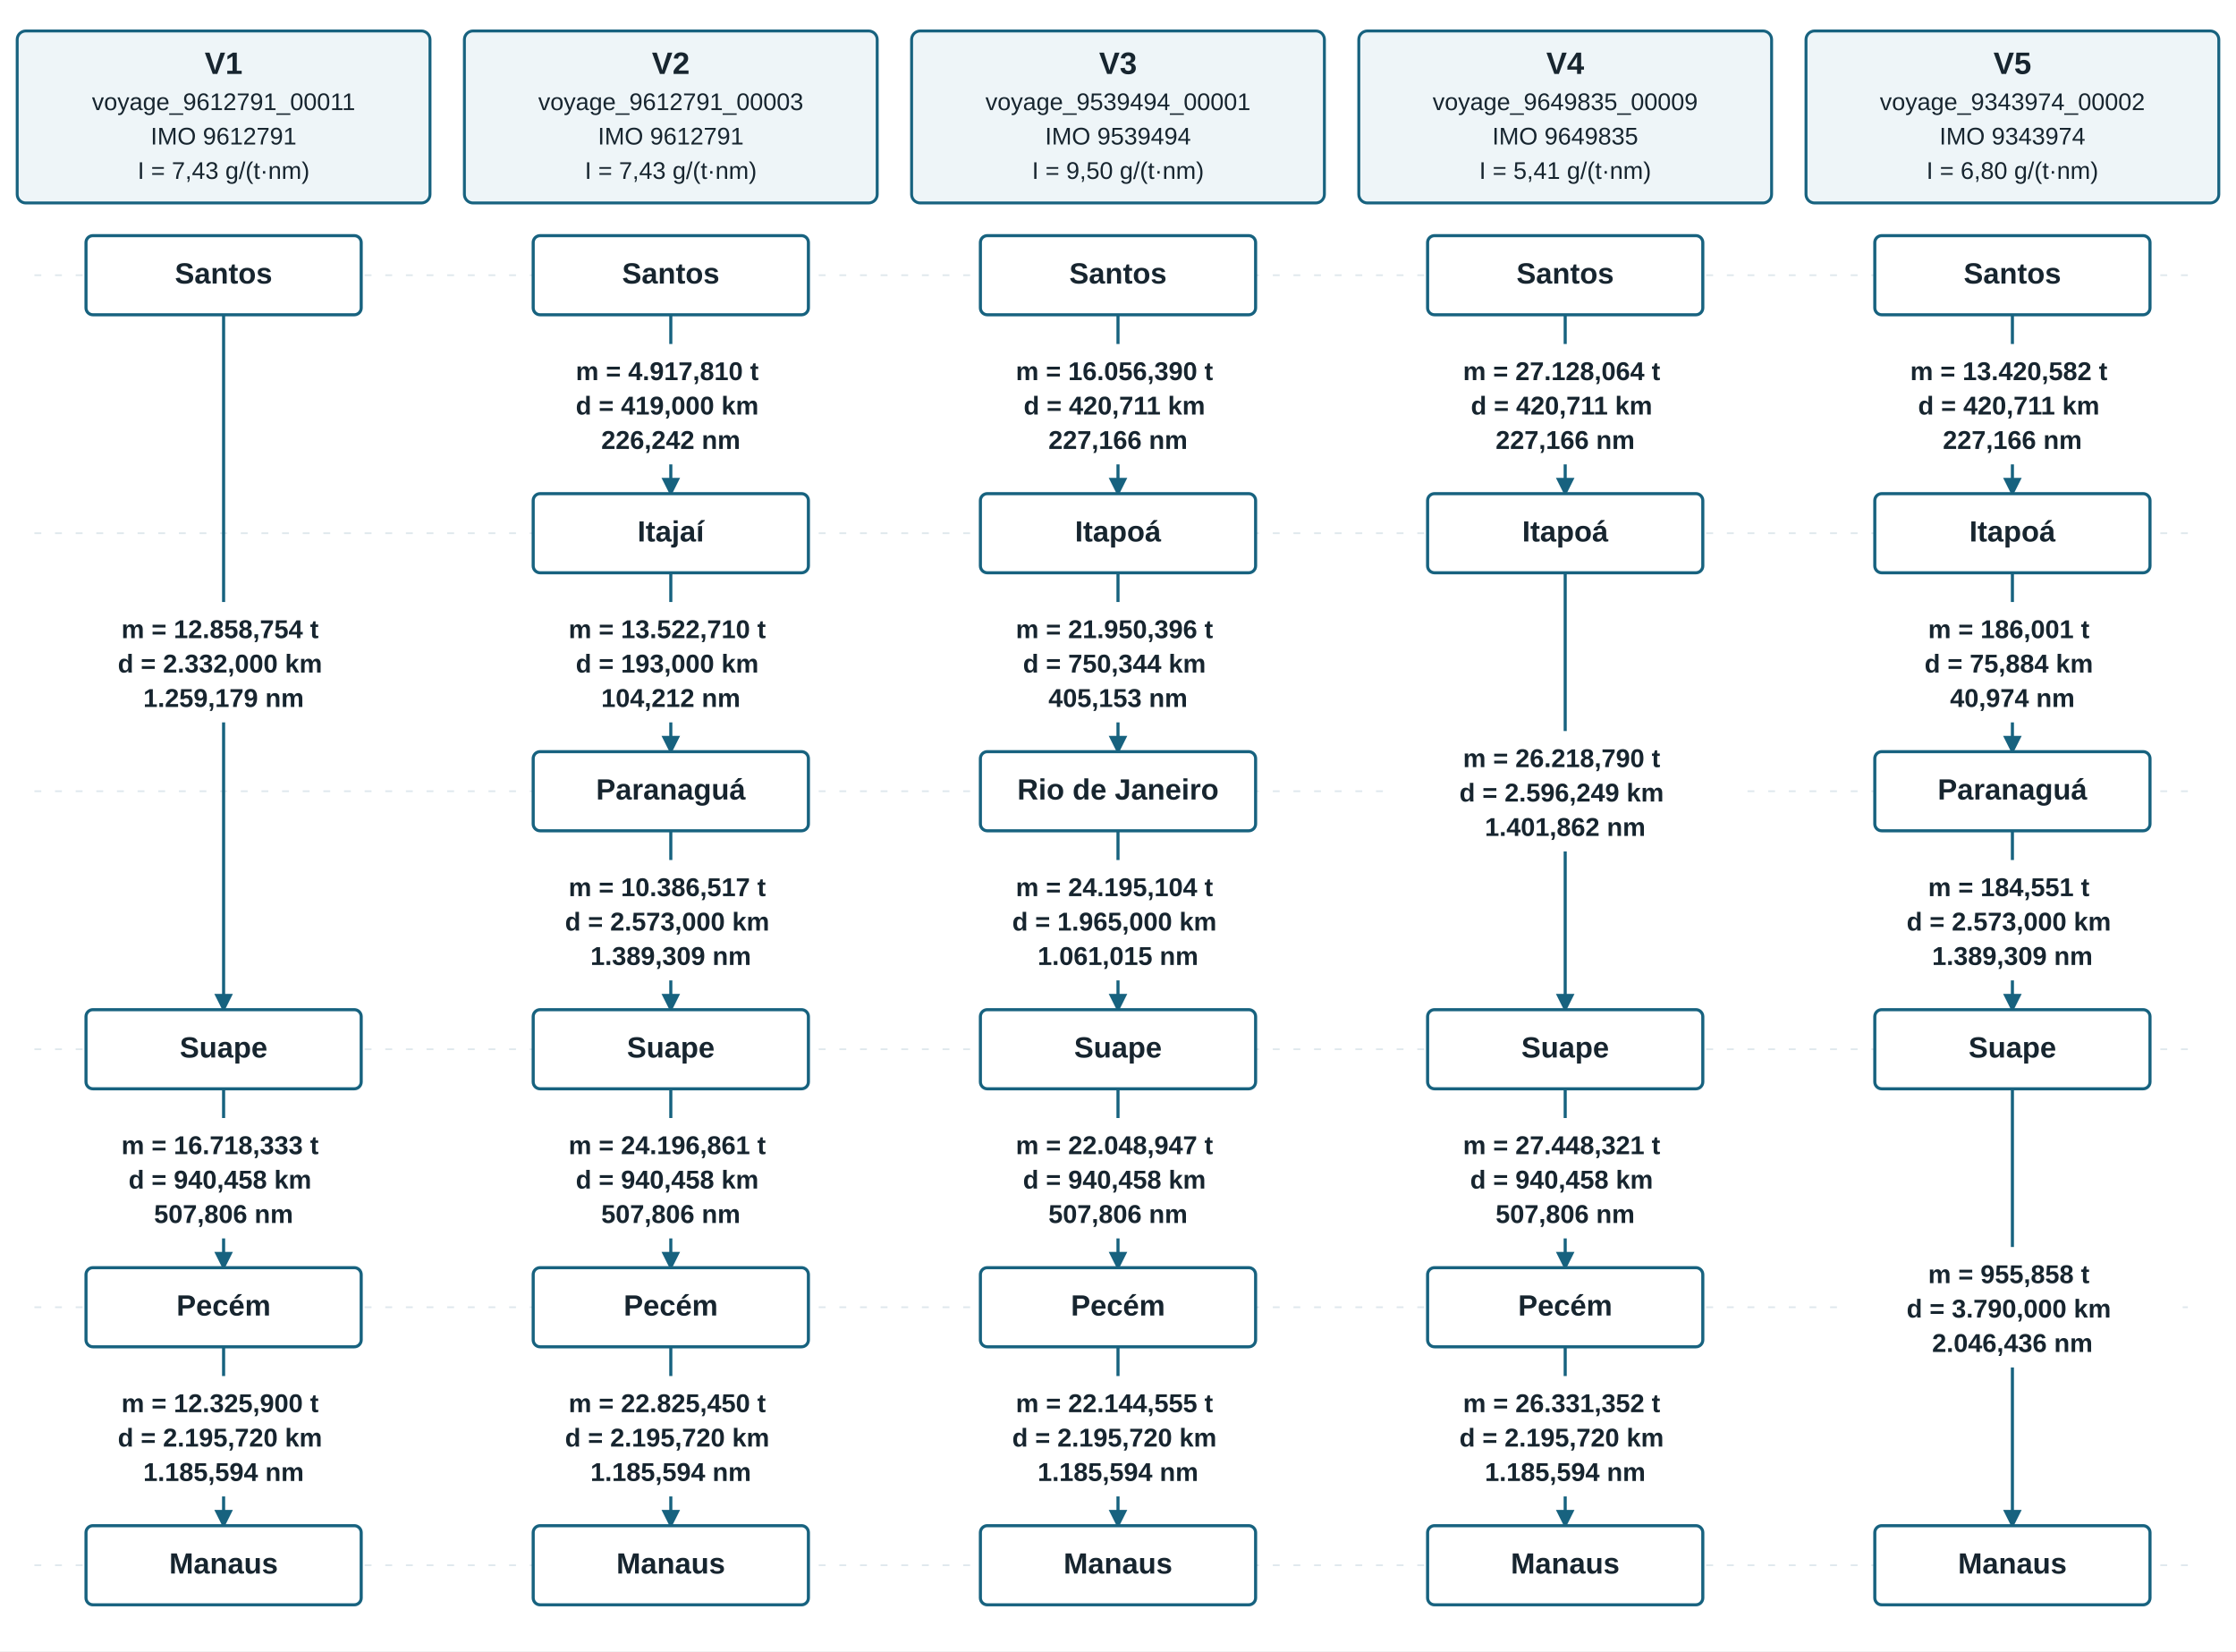
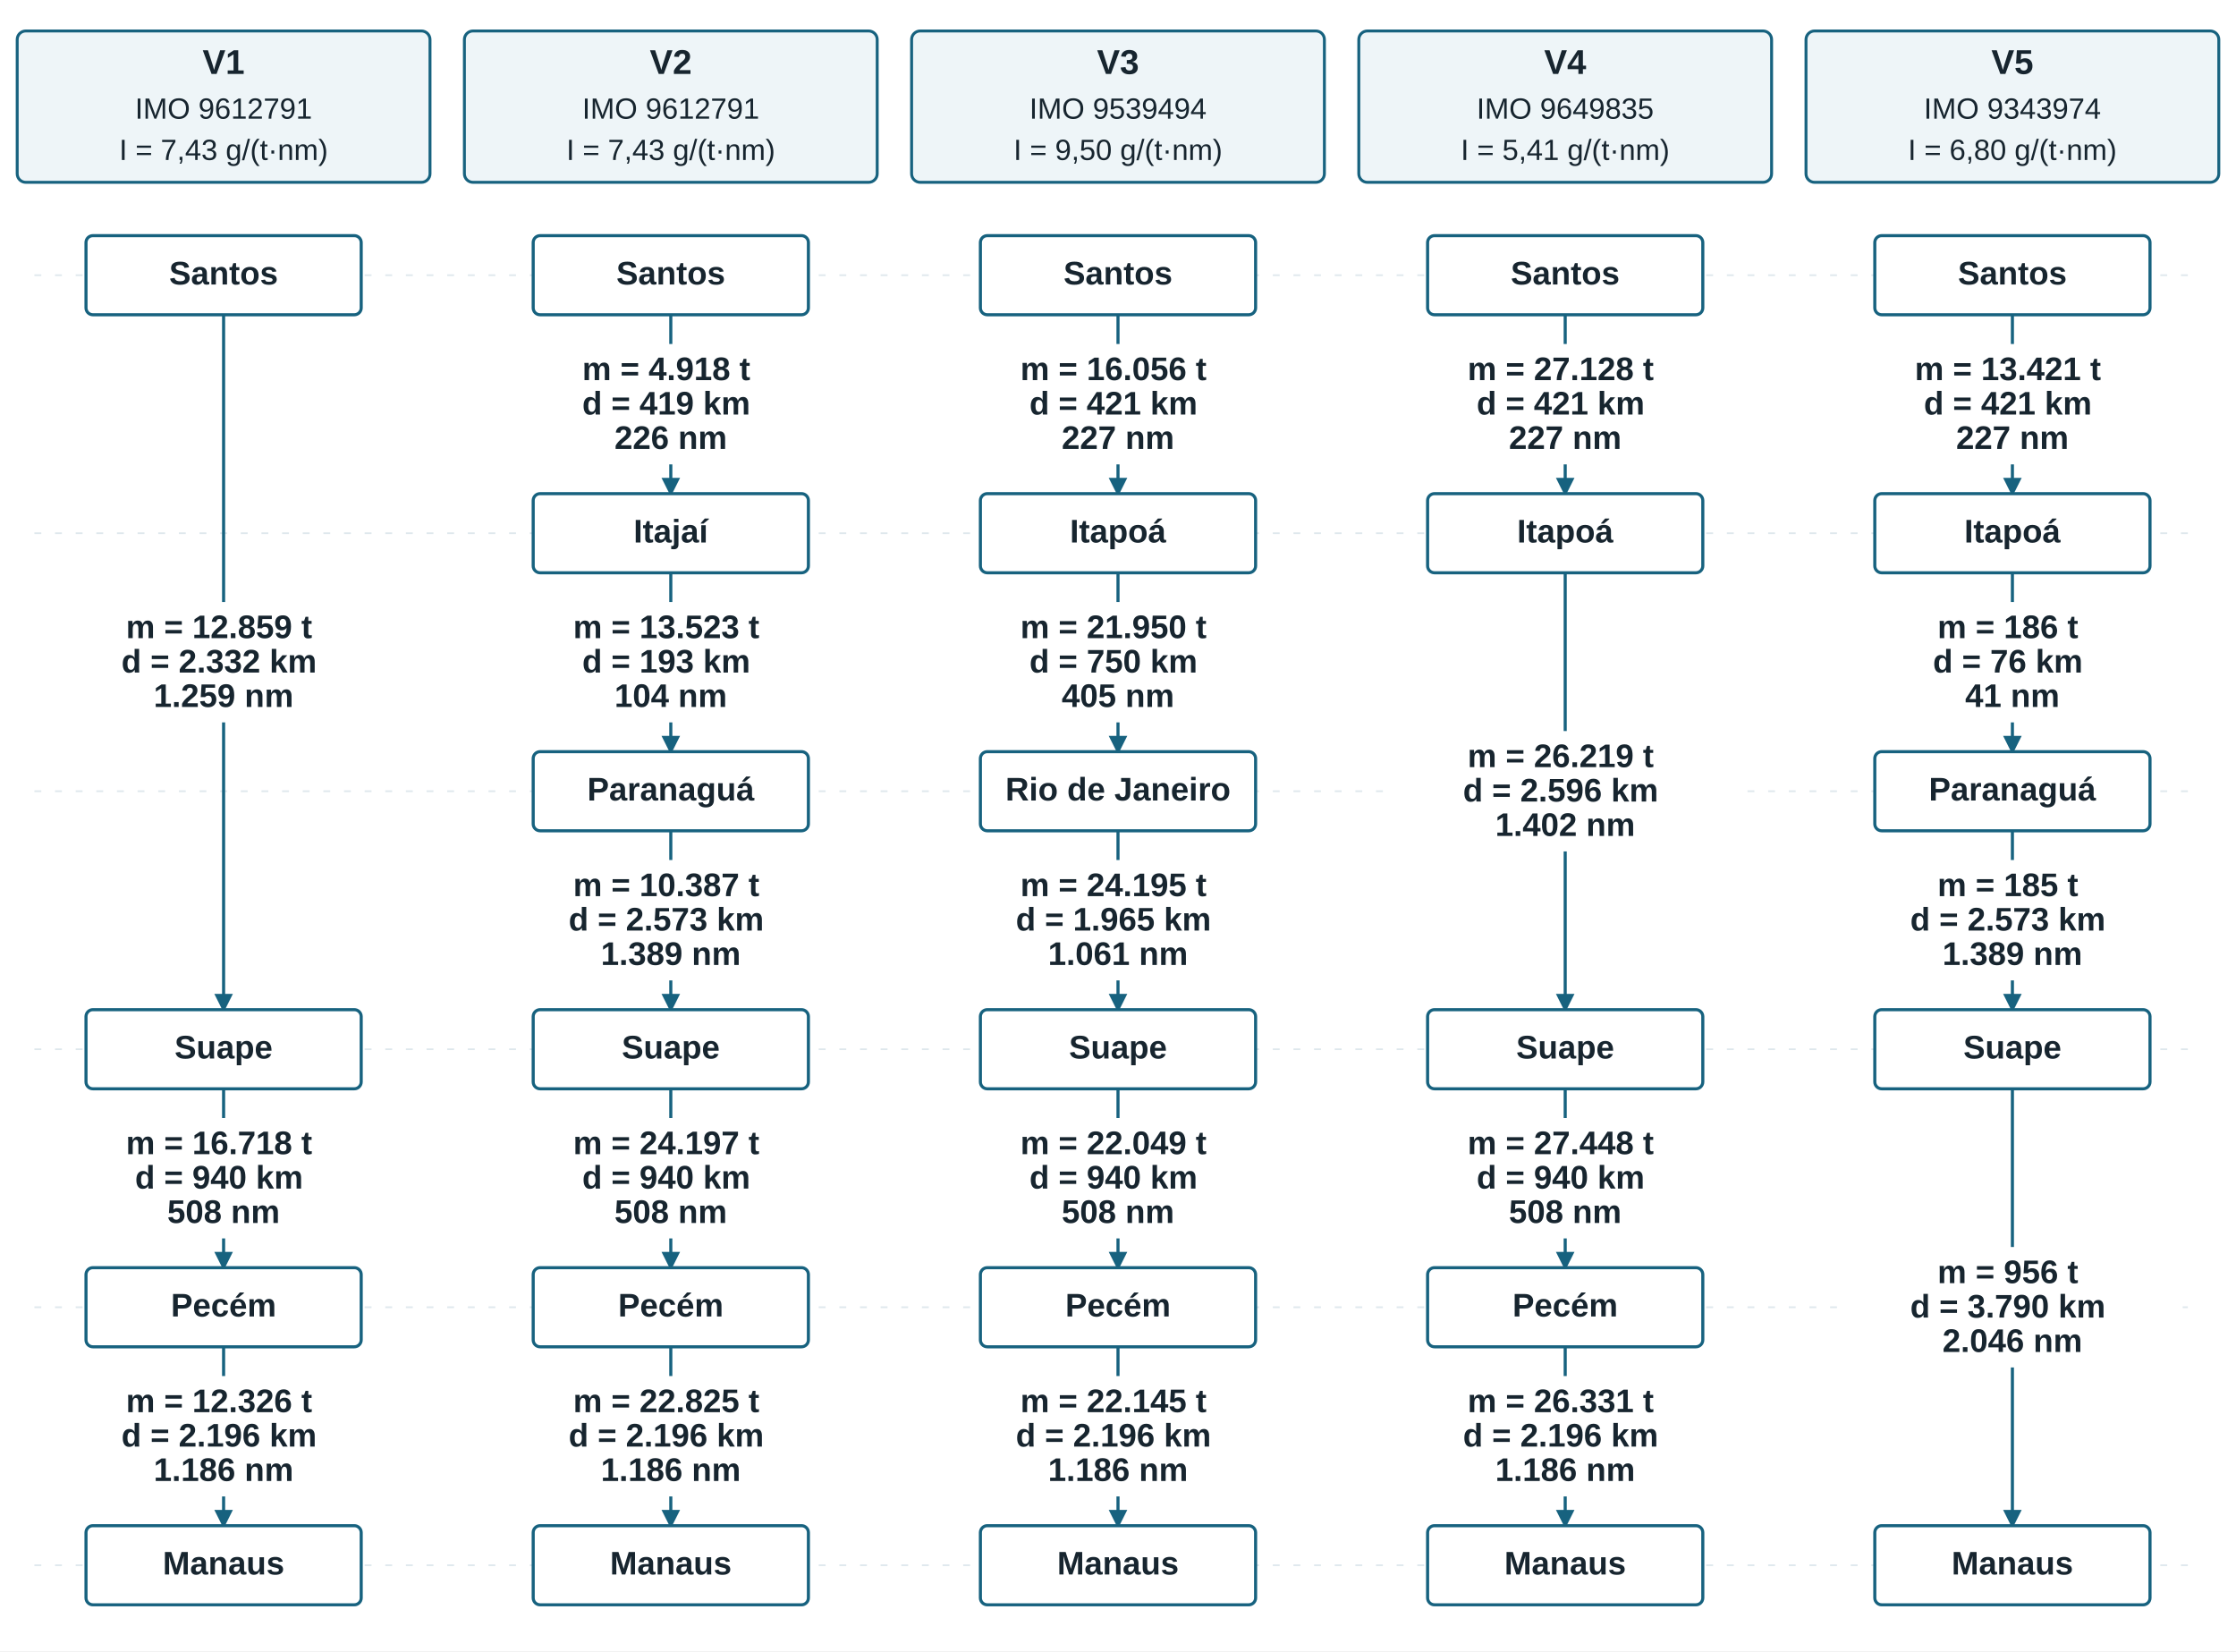
<svg xmlns="http://www.w3.org/2000/svg" viewBox="0 0 1300 960" role="img" aria-labelledby="title desc">
  <defs>
    <marker id="arrow" viewBox="0 0 10 10" refX="8.5" refY="5" markerWidth="6" markerHeight="6" orient="auto-start-reverse">
      <path d="M 0 0 L 10 5 L 0 10 z" fill="#17627f" />
    </marker>
    <style>
      .background { fill: #ffffff; }
      .guide {
        stroke: #dfe8ed;
        stroke-width: 1;
        stroke-dasharray: 4 8;
      }
      .header {
        fill: #eef5f8;
        stroke: #17627f;
        stroke-width: 1.7;
      }
      .port {
        fill: #ffffff;
        stroke: #17627f;
        stroke-width: 1.8;
      }
      .route {
        fill: none;
        stroke: #17627f;
        stroke-width: 1.8;
        marker-end: url(#arrow);
      }
      .leg-background {
        fill: #ffffff;
        rx: 4;
      }
      text {
        fill: #17252f;
        font-family: Arial, Helvetica, sans-serif;
        text-anchor: middle;
      }
      .header-title {
-         font-size: 18px;
+         font-size: 20px;
        font-weight: 700;
      }
      .header-detail {
-         font-size: 14px;
+         font-size: 17px;
      }
      .port-label {
-         font-size: 17px;
+         font-size: 19px;
        font-weight: 700;
        dominant-baseline: middle;
      }
      .leg-label {
-         font-size: 15px;
+         font-size: 19px;
        font-weight: 600;
      }
    </style>
  </defs>
  <rect class="background" width="1300" height="960" />
  <line class="guide" x1="20" y1="160" x2="1280" y2="160" />
  <line class="guide" x1="20" y1="310" x2="1280" y2="310" />
  <line class="guide" x1="20" y1="460" x2="1280" y2="460" />
  <line class="guide" x1="20" y1="610" x2="1280" y2="610" />
  <line class="guide" x1="20" y1="760" x2="1280" y2="760" />
  <line class="guide" x1="20" y1="910" x2="1280" y2="910" />
  <g aria-label="Viagem V1">
-     <rect class="header" x="10" y="18" width="240" height="100" rx="5" />
+     <rect class="header" x="10" y="18" width="240" height="88" rx="5" />
    <text class="header-title" x="130" y="43">V1</text>
-     <text class="header-detail" x="130" y="64">voyage_9612791_00011</text>
-     <text class="header-detail" x="130" y="84">IMO 9612791</text>
-     <text class="header-detail" x="130" y="104">I = 7,43 g/(t·nm)</text>
+     <text class="header-detail" x="130" y="69">IMO 9612791</text>
+     <text class="header-detail" x="130" y="93">I = 7,43 g/(t·nm)</text>
  </g>
  <g aria-label="Viagem V2">
-     <rect class="header" x="270" y="18" width="240" height="100" rx="5" />
+     <rect class="header" x="270" y="18" width="240" height="88" rx="5" />
    <text class="header-title" x="390" y="43">V2</text>
-     <text class="header-detail" x="390" y="64">voyage_9612791_00003</text>
-     <text class="header-detail" x="390" y="84">IMO 9612791</text>
-     <text class="header-detail" x="390" y="104">I = 7,43 g/(t·nm)</text>
+     <text class="header-detail" x="390" y="69">IMO 9612791</text>
+     <text class="header-detail" x="390" y="93">I = 7,43 g/(t·nm)</text>
  </g>
  <g aria-label="Viagem V3">
-     <rect class="header" x="530" y="18" width="240" height="100" rx="5" />
+     <rect class="header" x="530" y="18" width="240" height="88" rx="5" />
    <text class="header-title" x="650" y="43">V3</text>
-     <text class="header-detail" x="650" y="64">voyage_9539494_00001</text>
-     <text class="header-detail" x="650" y="84">IMO 9539494</text>
-     <text class="header-detail" x="650" y="104">I = 9,50 g/(t·nm)</text>
+     <text class="header-detail" x="650" y="69">IMO 9539494</text>
+     <text class="header-detail" x="650" y="93">I = 9,50 g/(t·nm)</text>
  </g>
  <g aria-label="Viagem V4">
-     <rect class="header" x="790" y="18" width="240" height="100" rx="5" />
+     <rect class="header" x="790" y="18" width="240" height="88" rx="5" />
    <text class="header-title" x="910" y="43">V4</text>
-     <text class="header-detail" x="910" y="64">voyage_9649835_00009</text>
-     <text class="header-detail" x="910" y="84">IMO 9649835</text>
-     <text class="header-detail" x="910" y="104">I = 5,41 g/(t·nm)</text>
+     <text class="header-detail" x="910" y="69">IMO 9649835</text>
+     <text class="header-detail" x="910" y="93">I = 5,41 g/(t·nm)</text>
  </g>
  <g aria-label="Viagem V5">
-     <rect class="header" x="1050" y="18" width="240" height="100" rx="5" />
+     <rect class="header" x="1050" y="18" width="240" height="88" rx="5" />
    <text class="header-title" x="1170" y="43">V5</text>
-     <text class="header-detail" x="1170" y="64">voyage_9343974_00002</text>
-     <text class="header-detail" x="1170" y="84">IMO 9343974</text>
-     <text class="header-detail" x="1170" y="104">I = 6,80 g/(t·nm)</text>
+     <text class="header-detail" x="1170" y="69">IMO 9343974</text>
+     <text class="header-detail" x="1170" y="93">I = 6,80 g/(t·nm)</text>
  </g>
  <g aria-hidden="true">
    <path class="route" d="M130 183 L130 587" />
    <path class="route" d="M130 633 L130 737" />
    <path class="route" d="M130 783 L130 887" />
    <path class="route" d="M390 183 L390 287" />
    <path class="route" d="M390 333 L390 437" />
    <path class="route" d="M390 483 L390 587" />
    <path class="route" d="M390 633 L390 737" />
    <path class="route" d="M390 783 L390 887" />
    <path class="route" d="M650 183 L650 287" />
    <path class="route" d="M650 333 L650 437" />
    <path class="route" d="M650 483 L650 587" />
    <path class="route" d="M650 633 L650 737" />
    <path class="route" d="M650 783 L650 887" />
    <path class="route" d="M910 183 L910 287" />
    <path class="route" d="M910 333 L910 587" />
    <path class="route" d="M910 633 L910 737" />
    <path class="route" d="M910 783 L910 887" />
    <path class="route" d="M1170 183 L1170 287" />
    <path class="route" d="M1170 333 L1170 437" />
    <path class="route" d="M1170 483 L1170 587" />
    <path class="route" d="M1170 633 L1170 887" />
  </g>
  <g aria-label="Portos da viagem V1">
    <rect class="port" x="50" y="137" width="160" height="46" rx="4" />
    <text class="port-label" x="130" y="160">Santos</text>
    <rect class="port" x="50" y="587" width="160" height="46" rx="4" />
    <text class="port-label" x="130" y="610">Suape</text>
    <rect class="port" x="50" y="737" width="160" height="46" rx="4" />
    <text class="port-label" x="130" y="760">Pecém</text>
    <rect class="port" x="50" y="887" width="160" height="46" rx="4" />
    <text class="port-label" x="130" y="910">Manaus</text>
  </g>
  <g aria-label="Portos da viagem V2">
    <rect class="port" x="310" y="137" width="160" height="46" rx="4" />
    <text class="port-label" x="390" y="160">Santos</text>
    <rect class="port" x="310" y="287" width="160" height="46" rx="4" />
    <text class="port-label" x="390" y="310">Itajaí</text>
    <rect class="port" x="310" y="437" width="160" height="46" rx="4" />
    <text class="port-label" x="390" y="460">Paranaguá</text>
    <rect class="port" x="310" y="587" width="160" height="46" rx="4" />
    <text class="port-label" x="390" y="610">Suape</text>
    <rect class="port" x="310" y="737" width="160" height="46" rx="4" />
    <text class="port-label" x="390" y="760">Pecém</text>
    <rect class="port" x="310" y="887" width="160" height="46" rx="4" />
    <text class="port-label" x="390" y="910">Manaus</text>
  </g>
  <g aria-label="Portos da viagem V3">
    <rect class="port" x="570" y="137" width="160" height="46" rx="4" />
    <text class="port-label" x="650" y="160">Santos</text>
    <rect class="port" x="570" y="287" width="160" height="46" rx="4" />
    <text class="port-label" x="650" y="310">Itapoá</text>
    <rect class="port" x="570" y="437" width="160" height="46" rx="4" />
    <text class="port-label" x="650" y="460">Rio de Janeiro</text>
    <rect class="port" x="570" y="587" width="160" height="46" rx="4" />
    <text class="port-label" x="650" y="610">Suape</text>
    <rect class="port" x="570" y="737" width="160" height="46" rx="4" />
    <text class="port-label" x="650" y="760">Pecém</text>
    <rect class="port" x="570" y="887" width="160" height="46" rx="4" />
    <text class="port-label" x="650" y="910">Manaus</text>
  </g>
  <g aria-label="Portos da viagem V4">
    <rect class="port" x="830" y="137" width="160" height="46" rx="4" />
    <text class="port-label" x="910" y="160">Santos</text>
    <rect class="port" x="830" y="287" width="160" height="46" rx="4" />
    <text class="port-label" x="910" y="310">Itapoá</text>
    <rect class="port" x="830" y="587" width="160" height="46" rx="4" />
    <text class="port-label" x="910" y="610">Suape</text>
    <rect class="port" x="830" y="737" width="160" height="46" rx="4" />
    <text class="port-label" x="910" y="760">Pecém</text>
    <rect class="port" x="830" y="887" width="160" height="46" rx="4" />
    <text class="port-label" x="910" y="910">Manaus</text>
  </g>
  <g aria-label="Portos da viagem V5">
    <rect class="port" x="1090" y="137" width="160" height="46" rx="4" />
    <text class="port-label" x="1170" y="160">Santos</text>
    <rect class="port" x="1090" y="287" width="160" height="46" rx="4" />
    <text class="port-label" x="1170" y="310">Itapoá</text>
    <rect class="port" x="1090" y="437" width="160" height="46" rx="4" />
    <text class="port-label" x="1170" y="460">Paranaguá</text>
    <rect class="port" x="1090" y="587" width="160" height="46" rx="4" />
    <text class="port-label" x="1170" y="610">Suape</text>
    <rect class="port" x="1090" y="887" width="160" height="46" rx="4" />
    <text class="port-label" x="1170" y="910">Manaus</text>
  </g>
  <g aria-label="Dados dos subtrechos da viagem V1">
    <rect class="leg-background" x="31" y="350" width="198" height="70" />
    <text class="leg-label" x="130" y="371">
-       <tspan x="130">m = 12.858,754 t</tspan>
-       <tspan x="130" dy="20">d = 2.332,000 km</tspan>
-       <tspan x="130" dy="20">1.259,179 nm</tspan>
+       <tspan x="130">m = 12.859 t</tspan>
+       <tspan x="130" dy="20">d = 2.332 km</tspan>
+       <tspan x="130" dy="20">1.259 nm</tspan>
    </text>
    <rect class="leg-background" x="31" y="650" width="198" height="70" />
    <text class="leg-label" x="130" y="671">
-       <tspan x="130">m = 16.718,333 t</tspan>
-       <tspan x="130" dy="20">d = 940,458 km</tspan>
-       <tspan x="130" dy="20">507,806 nm</tspan>
+       <tspan x="130">m = 16.718 t</tspan>
+       <tspan x="130" dy="20">d = 940 km</tspan>
+       <tspan x="130" dy="20">508 nm</tspan>
    </text>
    <rect class="leg-background" x="31" y="800" width="198" height="70" />
    <text class="leg-label" x="130" y="821">
-       <tspan x="130">m = 12.325,900 t</tspan>
-       <tspan x="130" dy="20">d = 2.195,720 km</tspan>
-       <tspan x="130" dy="20">1.185,594 nm</tspan>
+       <tspan x="130">m = 12.326 t</tspan>
+       <tspan x="130" dy="20">d = 2.196 km</tspan>
+       <tspan x="130" dy="20">1.186 nm</tspan>
    </text>
  </g>
  <g aria-label="Dados dos subtrechos da viagem V2">
    <rect class="leg-background" x="291" y="200" width="198" height="70" />
    <text class="leg-label" x="390" y="221">
-       <tspan x="390">m = 4.917,810 t</tspan>
-       <tspan x="390" dy="20">d = 419,000 km</tspan>
-       <tspan x="390" dy="20">226,242 nm</tspan>
+       <tspan x="390">m = 4.918 t</tspan>
+       <tspan x="390" dy="20">d = 419 km</tspan>
+       <tspan x="390" dy="20">226 nm</tspan>
    </text>
    <rect class="leg-background" x="291" y="350" width="198" height="70" />
    <text class="leg-label" x="390" y="371">
-       <tspan x="390">m = 13.522,710 t</tspan>
-       <tspan x="390" dy="20">d = 193,000 km</tspan>
-       <tspan x="390" dy="20">104,212 nm</tspan>
+       <tspan x="390">m = 13.523 t</tspan>
+       <tspan x="390" dy="20">d = 193 km</tspan>
+       <tspan x="390" dy="20">104 nm</tspan>
    </text>
    <rect class="leg-background" x="291" y="500" width="198" height="70" />
    <text class="leg-label" x="390" y="521">
-       <tspan x="390">m = 10.386,517 t</tspan>
-       <tspan x="390" dy="20">d = 2.573,000 km</tspan>
-       <tspan x="390" dy="20">1.389,309 nm</tspan>
+       <tspan x="390">m = 10.387 t</tspan>
+       <tspan x="390" dy="20">d = 2.573 km</tspan>
+       <tspan x="390" dy="20">1.389 nm</tspan>
    </text>
    <rect class="leg-background" x="291" y="650" width="198" height="70" />
    <text class="leg-label" x="390" y="671">
-       <tspan x="390">m = 24.196,861 t</tspan>
-       <tspan x="390" dy="20">d = 940,458 km</tspan>
-       <tspan x="390" dy="20">507,806 nm</tspan>
+       <tspan x="390">m = 24.197 t</tspan>
+       <tspan x="390" dy="20">d = 940 km</tspan>
+       <tspan x="390" dy="20">508 nm</tspan>
    </text>
    <rect class="leg-background" x="291" y="800" width="198" height="70" />
    <text class="leg-label" x="390" y="821">
-       <tspan x="390">m = 22.825,450 t</tspan>
-       <tspan x="390" dy="20">d = 2.195,720 km</tspan>
-       <tspan x="390" dy="20">1.185,594 nm</tspan>
+       <tspan x="390">m = 22.825 t</tspan>
+       <tspan x="390" dy="20">d = 2.196 km</tspan>
+       <tspan x="390" dy="20">1.186 nm</tspan>
    </text>
  </g>
  <g aria-label="Dados dos subtrechos da viagem V3">
    <rect class="leg-background" x="551" y="200" width="198" height="70" />
    <text class="leg-label" x="650" y="221">
-       <tspan x="650">m = 16.056,390 t</tspan>
-       <tspan x="650" dy="20">d = 420,711 km</tspan>
-       <tspan x="650" dy="20">227,166 nm</tspan>
+       <tspan x="650">m = 16.056 t</tspan>
+       <tspan x="650" dy="20">d = 421 km</tspan>
+       <tspan x="650" dy="20">227 nm</tspan>
    </text>
    <rect class="leg-background" x="551" y="350" width="198" height="70" />
    <text class="leg-label" x="650" y="371">
-       <tspan x="650">m = 21.950,396 t</tspan>
-       <tspan x="650" dy="20">d = 750,344 km</tspan>
-       <tspan x="650" dy="20">405,153 nm</tspan>
+       <tspan x="650">m = 21.950 t</tspan>
+       <tspan x="650" dy="20">d = 750 km</tspan>
+       <tspan x="650" dy="20">405 nm</tspan>
    </text>
    <rect class="leg-background" x="551" y="500" width="198" height="70" />
    <text class="leg-label" x="650" y="521">
-       <tspan x="650">m = 24.195,104 t</tspan>
-       <tspan x="650" dy="20">d = 1.965,000 km</tspan>
-       <tspan x="650" dy="20">1.061,015 nm</tspan>
+       <tspan x="650">m = 24.195 t</tspan>
+       <tspan x="650" dy="20">d = 1.965 km</tspan>
+       <tspan x="650" dy="20">1.061 nm</tspan>
    </text>
    <rect class="leg-background" x="551" y="650" width="198" height="70" />
    <text class="leg-label" x="650" y="671">
-       <tspan x="650">m = 22.048,947 t</tspan>
-       <tspan x="650" dy="20">d = 940,458 km</tspan>
-       <tspan x="650" dy="20">507,806 nm</tspan>
+       <tspan x="650">m = 22.049 t</tspan>
+       <tspan x="650" dy="20">d = 940 km</tspan>
+       <tspan x="650" dy="20">508 nm</tspan>
    </text>
    <rect class="leg-background" x="551" y="800" width="198" height="70" />
    <text class="leg-label" x="650" y="821">
-       <tspan x="650">m = 22.144,555 t</tspan>
-       <tspan x="650" dy="20">d = 2.195,720 km</tspan>
-       <tspan x="650" dy="20">1.185,594 nm</tspan>
+       <tspan x="650">m = 22.145 t</tspan>
+       <tspan x="650" dy="20">d = 2.196 km</tspan>
+       <tspan x="650" dy="20">1.186 nm</tspan>
    </text>
  </g>
  <g aria-label="Dados dos subtrechos da viagem V4">
    <rect class="leg-background" x="811" y="200" width="198" height="70" />
    <text class="leg-label" x="910" y="221">
-       <tspan x="910">m = 27.128,064 t</tspan>
-       <tspan x="910" dy="20">d = 420,711 km</tspan>
-       <tspan x="910" dy="20">227,166 nm</tspan>
+       <tspan x="910">m = 27.128 t</tspan>
+       <tspan x="910" dy="20">d = 421 km</tspan>
+       <tspan x="910" dy="20">227 nm</tspan>
    </text>
    <rect class="leg-background" x="811" y="425" width="198" height="70" />
    <text class="leg-label" x="910" y="446">
-       <tspan x="910">m = 26.218,790 t</tspan>
-       <tspan x="910" dy="20">d = 2.596,249 km</tspan>
-       <tspan x="910" dy="20">1.401,862 nm</tspan>
+       <tspan x="910">m = 26.219 t</tspan>
+       <tspan x="910" dy="20">d = 2.596 km</tspan>
+       <tspan x="910" dy="20">1.402 nm</tspan>
    </text>
    <rect class="leg-background" x="811" y="650" width="198" height="70" />
    <text class="leg-label" x="910" y="671">
-       <tspan x="910">m = 27.448,321 t</tspan>
-       <tspan x="910" dy="20">d = 940,458 km</tspan>
-       <tspan x="910" dy="20">507,806 nm</tspan>
+       <tspan x="910">m = 27.448 t</tspan>
+       <tspan x="910" dy="20">d = 940 km</tspan>
+       <tspan x="910" dy="20">508 nm</tspan>
    </text>
    <rect class="leg-background" x="811" y="800" width="198" height="70" />
    <text class="leg-label" x="910" y="821">
-       <tspan x="910">m = 26.331,352 t</tspan>
-       <tspan x="910" dy="20">d = 2.195,720 km</tspan>
-       <tspan x="910" dy="20">1.185,594 nm</tspan>
+       <tspan x="910">m = 26.331 t</tspan>
+       <tspan x="910" dy="20">d = 2.196 km</tspan>
+       <tspan x="910" dy="20">1.186 nm</tspan>
    </text>
  </g>
  <g aria-label="Dados dos subtrechos da viagem V5">
    <rect class="leg-background" x="1071" y="200" width="198" height="70" />
    <text class="leg-label" x="1170" y="221">
-       <tspan x="1170">m = 13.420,582 t</tspan>
-       <tspan x="1170" dy="20">d = 420,711 km</tspan>
-       <tspan x="1170" dy="20">227,166 nm</tspan>
+       <tspan x="1170">m = 13.421 t</tspan>
+       <tspan x="1170" dy="20">d = 421 km</tspan>
+       <tspan x="1170" dy="20">227 nm</tspan>
    </text>
    <rect class="leg-background" x="1071" y="350" width="198" height="70" />
    <text class="leg-label" x="1170" y="371">
-       <tspan x="1170">m = 186,001 t</tspan>
-       <tspan x="1170" dy="20">d = 75,884 km</tspan>
-       <tspan x="1170" dy="20">40,974 nm</tspan>
+       <tspan x="1170">m = 186 t</tspan>
+       <tspan x="1170" dy="20">d = 76 km</tspan>
+       <tspan x="1170" dy="20">41 nm</tspan>
    </text>
    <rect class="leg-background" x="1071" y="500" width="198" height="70" />
    <text class="leg-label" x="1170" y="521">
-       <tspan x="1170">m = 184,551 t</tspan>
-       <tspan x="1170" dy="20">d = 2.573,000 km</tspan>
-       <tspan x="1170" dy="20">1.389,309 nm</tspan>
+       <tspan x="1170">m = 185 t</tspan>
+       <tspan x="1170" dy="20">d = 2.573 km</tspan>
+       <tspan x="1170" dy="20">1.389 nm</tspan>
    </text>
    <rect class="leg-background" x="1071" y="725" width="198" height="70" />
    <text class="leg-label" x="1170" y="746">
-       <tspan x="1170">m = 955,858 t</tspan>
-       <tspan x="1170" dy="20">d = 3.790,000 km</tspan>
-       <tspan x="1170" dy="20">2.046,436 nm</tspan>
+       <tspan x="1170">m = 956 t</tspan>
+       <tspan x="1170" dy="20">d = 3.790 km</tspan>
+       <tspan x="1170" dy="20">2.046 nm</tspan>
    </text>
  </g>
</svg>
